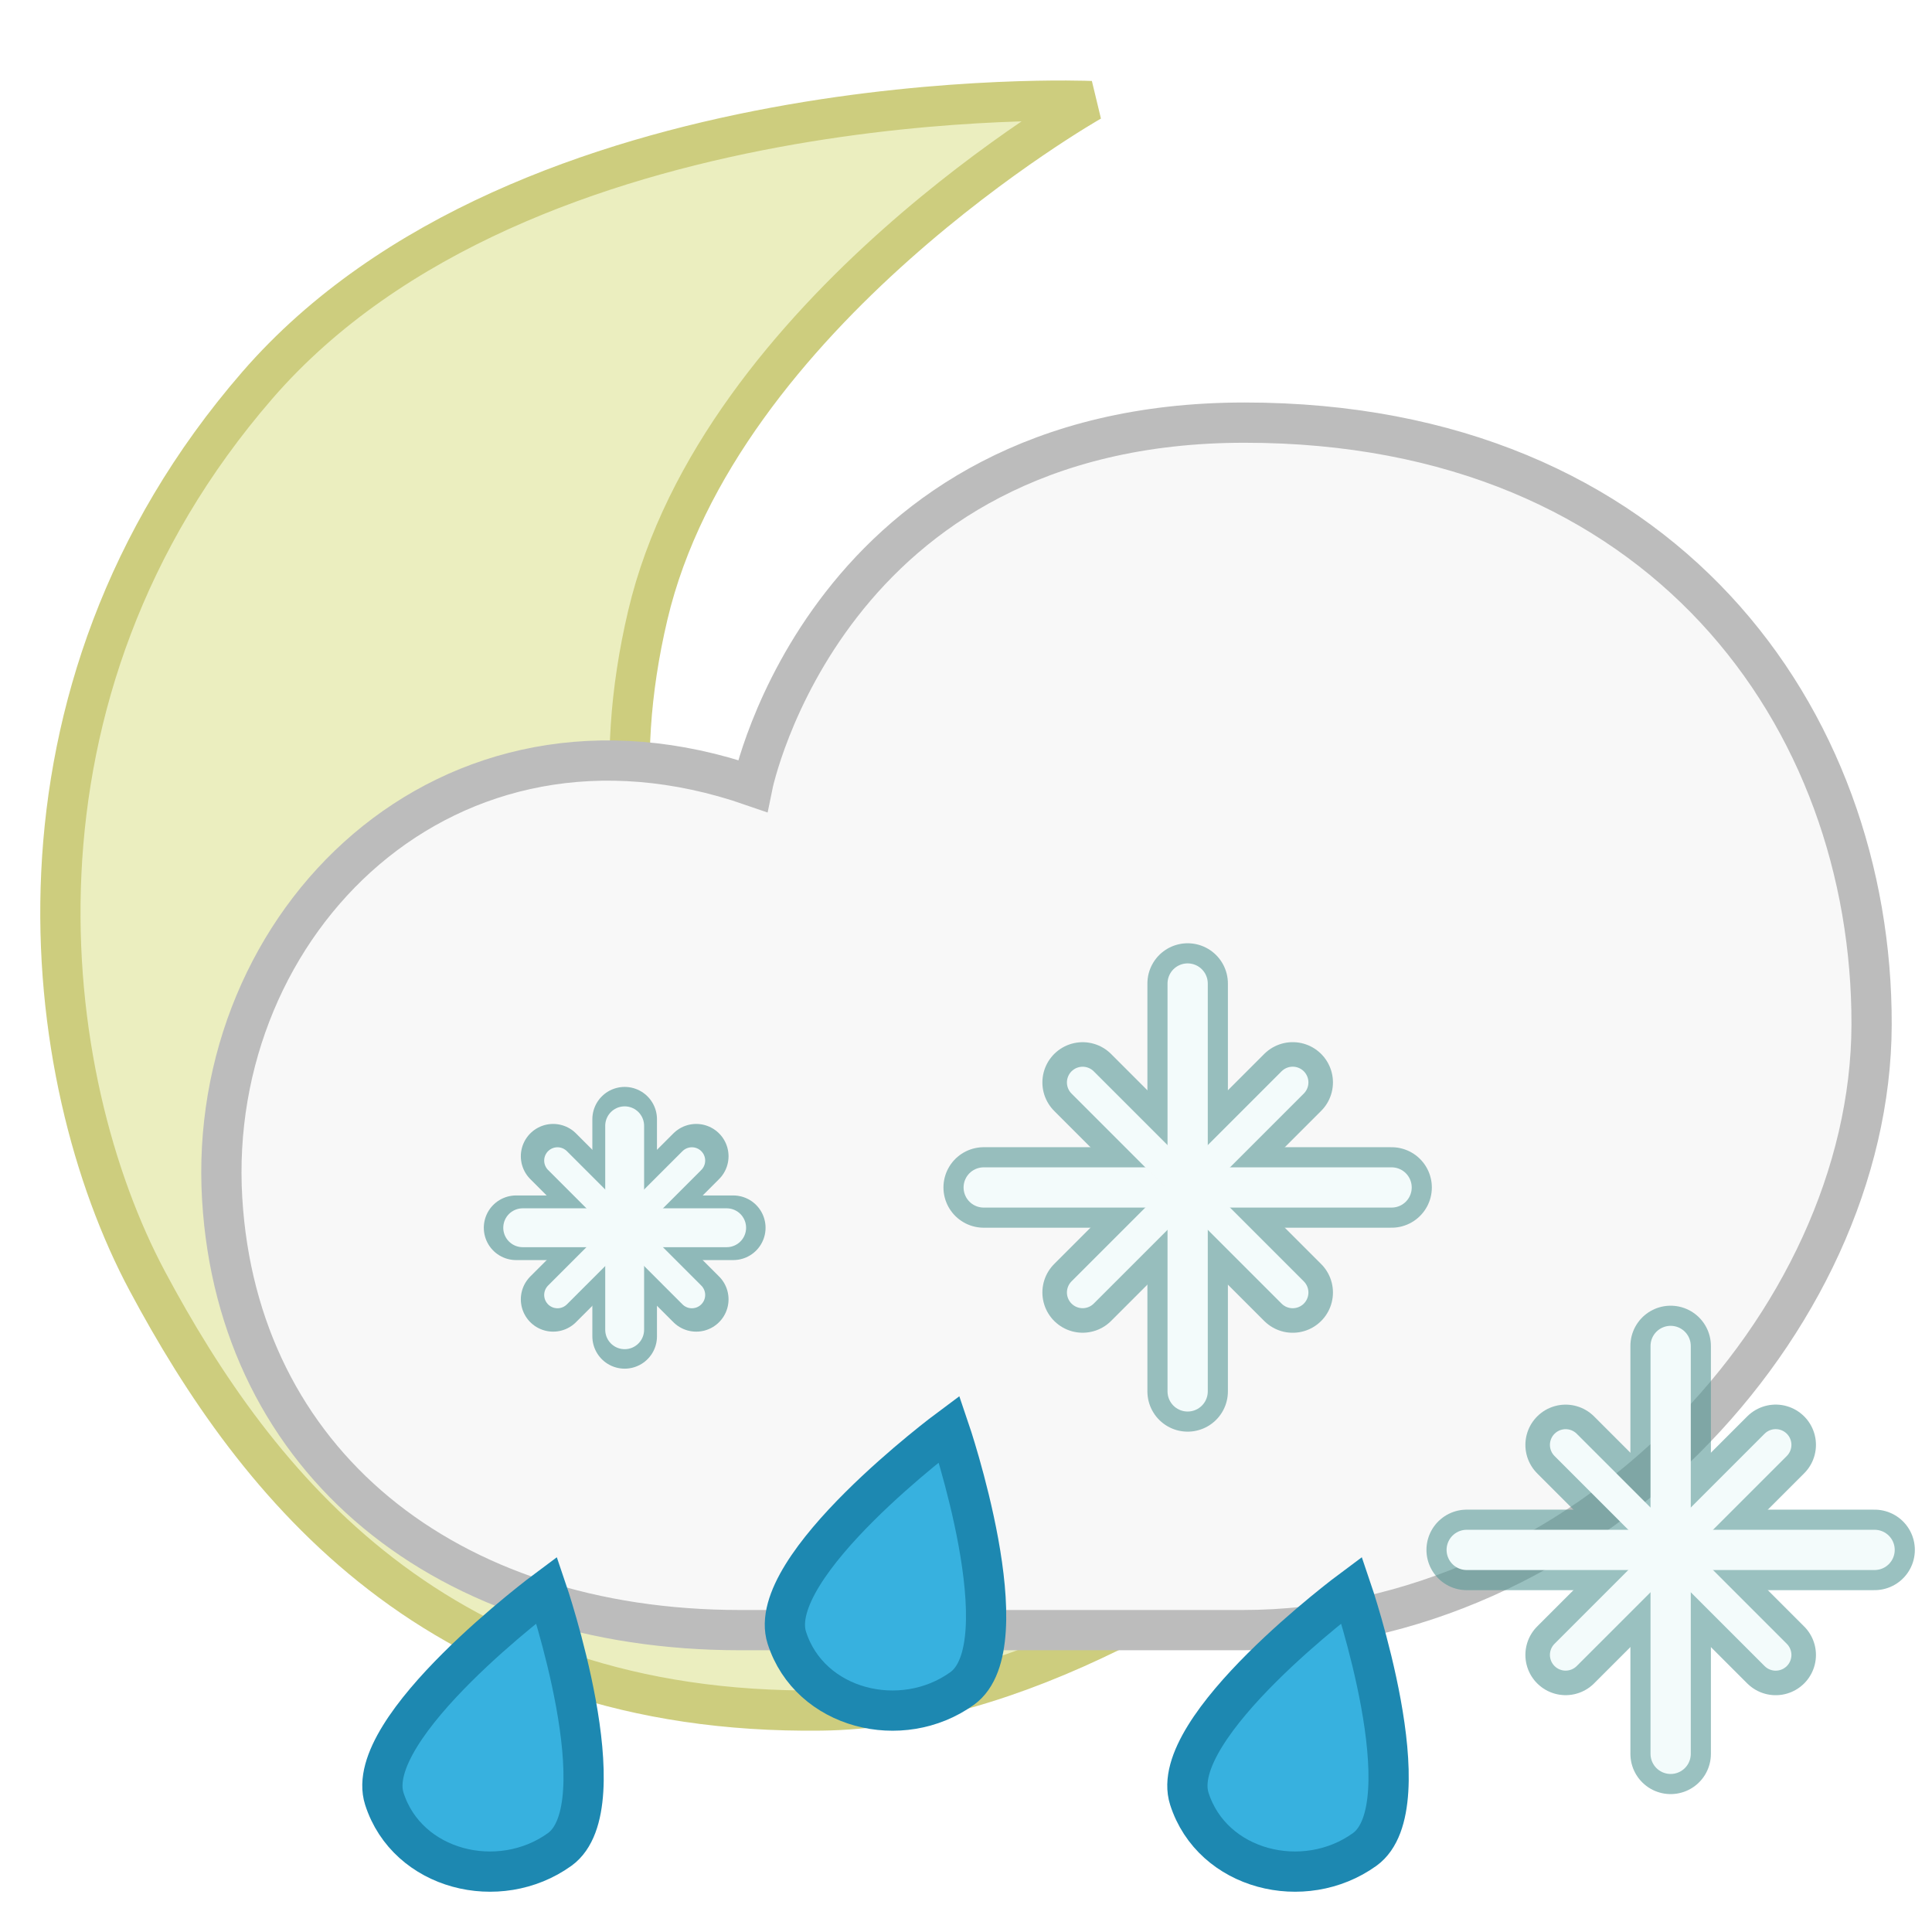
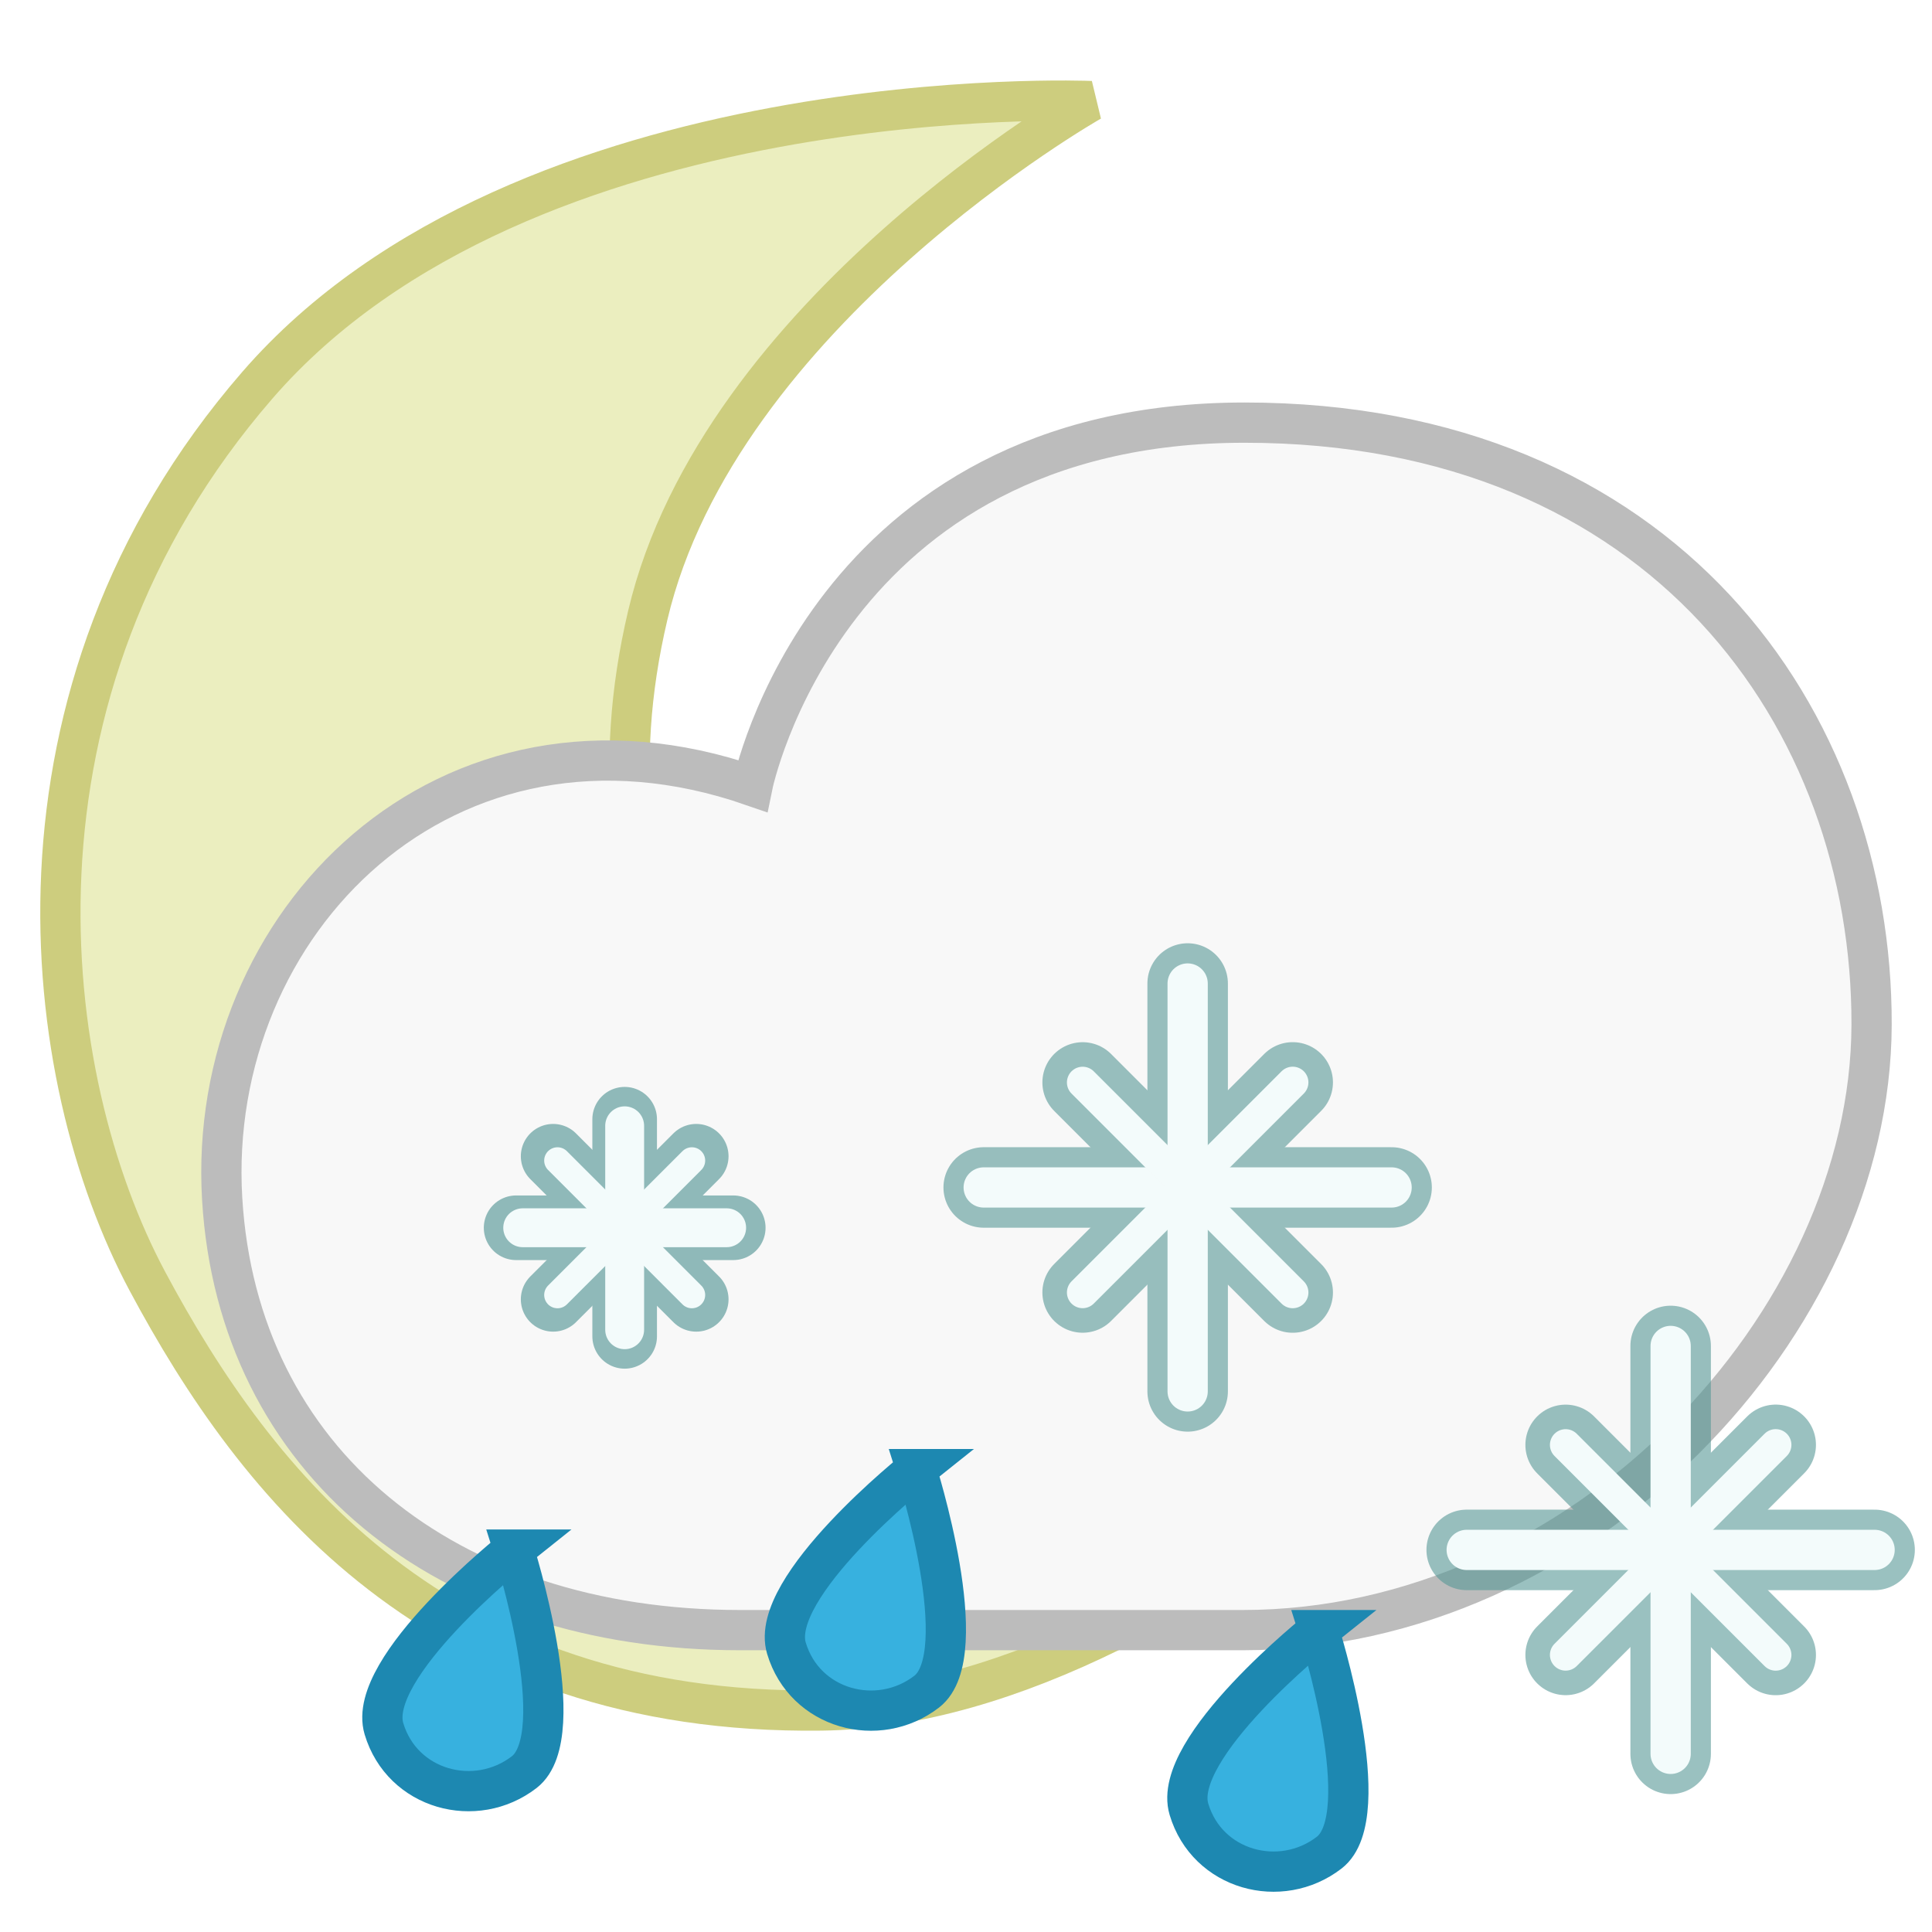
<svg xmlns="http://www.w3.org/2000/svg" width="48px" height="48px" id="svg3771" version="1.1">
  <defs id="defs3773" />
  <g id="layer1">
    <path id="path5249" d="m 27.106,2.511 c 0,0 -14.068,-0.603 -20.713,7.061 -6.644,7.665 -5.431,17.21 -2.729,22.264 2.702,5.054 7.198,10.782 16.745,10.661 9.547,-0.121 20.092,-12.154 20.092,-12.154 0,0 -7.327,3.929 -14.99,1.199 C 17.848,28.813 14.318,22.834 16.092,15.293 17.866,7.752 27.106,2.511 27.106,2.511 z" style="fill:#ebeebf;fill-opacity:1;stroke:#cdcd7e;stroke-width:1;stroke-linecap:butt;stroke-linejoin:bevel;stroke-miterlimit:4;stroke-opacity:1;stroke-dasharray:none" />
    <path style="fill:#f8f8f8;fill-opacity:1;stroke:#bcbcbc;stroke-width:1;stroke-miterlimit:4;stroke-opacity:1;stroke-dasharray:none" d="m 18.392,40.5 12.481,0 c 8.469,0 15.606,-7.627 15.626,-15.038 0.02,-7.602 -5.18,-14.962 -15.578,-14.962 -10.398,0 -12.226,9.027 -12.226,9.027 C 11.087,16.89 5.111,22.934 5.52,29.786 5.908,36.29 11.054,40.5 18.392,40.5 z" id="path2985" />
    <g id="g3930" transform="translate(-8.149887,-9.165951)">
      <g transform="matrix(1.064636,0,0,1.064636,11.95847,-1069.002)" id="g3932" style="opacity:0.65;stroke:#569796;stroke-width:1.508;stroke-miterlimit:4;stroke-opacity:1;stroke-dasharray:none">
        <path id="path3934" d="m 8.467,1041.362 5.067,0" style="fill:none;stroke:#569796;stroke-width:1.508;stroke-linecap:round;stroke-linejoin:round;stroke-miterlimit:4;stroke-opacity:1;stroke-dasharray:none" />
        <path id="path3936" d="m 9.331,1039.693 3.339,3.339" style="fill:none;stroke:#569796;stroke-width:1.508;stroke-linecap:round;stroke-linejoin:round;stroke-miterlimit:4;stroke-opacity:1;stroke-dasharray:none" />
        <path style="fill:none;stroke:#569796;stroke-width:1.508;stroke-linecap:round;stroke-linejoin:round;stroke-miterlimit:4;stroke-opacity:1;stroke-dasharray:none" d="m 9.331,1043.032 3.339,-3.339" id="path3938" />
        <path style="fill:none;stroke:#569796;stroke-width:1.508;stroke-linecap:round;stroke-linejoin:round;stroke-miterlimit:4;stroke-opacity:1;stroke-dasharray:none" d="m 11,1043.896 0,-5.067" id="path3940" />
      </g>
      <g style="stroke:#f3fbfb;stroke-opacity:1" transform="translate(12.66946,-1001.693)" id="g3942">
        <path style="fill:none;stroke:#f3fbfb;stroke-width:0.966px;stroke-linecap:round;stroke-linejoin:round;stroke-opacity:1" d="m 8.467,1041.362 5.067,0" id="path3944" />
        <path style="fill:none;stroke:#f3fbfb;stroke-width:0.661px;stroke-linecap:round;stroke-linejoin:round;stroke-opacity:1" d="m 9.331,1039.693 3.339,3.339" id="path3946" />
        <path id="path3948" d="m 9.331,1043.032 3.339,-3.339" style="fill:none;stroke:#f3fbfb;stroke-width:0.661px;stroke-linecap:round;stroke-linejoin:round;stroke-opacity:1" />
        <path id="path3950" d="m 11,1043.896 0,-5.067" style="fill:none;stroke:#f3fbfb;stroke-width:0.966px;stroke-linecap:round;stroke-linejoin:round;stroke-opacity:1" />
      </g>
    </g>
    <g transform="translate(5.506806,5.502108)" id="g4013">
      <g id="g4015" style="opacity:0.6;stroke:#569796;stroke-width:2;stroke-miterlimit:4;stroke-opacity:1;stroke-dasharray:none">
        <path style="fill:none;stroke:#569796;stroke-width:2;stroke-linecap:round;stroke-linejoin:round;stroke-miterlimit:4;stroke-opacity:1;stroke-dasharray:none" d="m 18.933,24 10.134,0" id="path4017" />
        <path style="fill:none;stroke:#569796;stroke-width:2;stroke-linecap:round;stroke-linejoin:round;stroke-miterlimit:4;stroke-opacity:1;stroke-dasharray:none" d="m 21.391,21.391 5.219,5.219" id="path4019" />
        <path id="path4021" d="m 21.391,26.609 5.219,-5.219" style="fill:none;stroke:#569796;stroke-width:2;stroke-linecap:round;stroke-linejoin:round;stroke-miterlimit:4;stroke-opacity:1;stroke-dasharray:none" />
        <path id="path4023" d="M 24,29.067 24,18.933" style="fill:none;stroke:#569796;stroke-width:2;stroke-linecap:round;stroke-linejoin:round;stroke-miterlimit:4;stroke-opacity:1;stroke-dasharray:none" />
      </g>
      <g id="g4025">
        <path id="path4027" d="m 18.933,24 10.134,0" style="fill:none;stroke:#f3fbfb;stroke-width:1;stroke-linecap:round;stroke-linejoin:round;stroke-miterlimit:4;stroke-opacity:1;stroke-dasharray:none" />
        <path id="path4029" d="m 21.391,21.391 5.219,5.219" style="fill:none;stroke:#f3fbfb;stroke-width:0.781;stroke-linecap:round;stroke-linejoin:round;stroke-miterlimit:4;stroke-opacity:1;stroke-dasharray:none" />
        <path style="fill:none;stroke:#f3fbfb;stroke-width:0.781;stroke-linecap:round;stroke-linejoin:round;stroke-miterlimit:4;stroke-opacity:1;stroke-dasharray:none" d="m 21.391,26.609 5.219,-5.219" id="path4031" />
        <path style="fill:none;stroke:#f3fbfb;stroke-width:1;stroke-linecap:round;stroke-linejoin:round;stroke-miterlimit:4;stroke-opacity:1;stroke-dasharray:none" d="M 24,29.067 24,18.933" id="path4033" />
      </g>
    </g>
    <g id="g4035" transform="translate(17.50681,14.50682)">
      <g style="opacity:0.6;stroke:#569796;stroke-width:2;stroke-miterlimit:4;stroke-opacity:1;stroke-dasharray:none" id="g4037">
        <path id="path4039" d="m 18.933,24 10.134,0" style="fill:none;stroke:#569796;stroke-width:2;stroke-linecap:round;stroke-linejoin:round;stroke-miterlimit:4;stroke-opacity:1;stroke-dasharray:none" />
        <path id="path4041" d="m 21.391,21.391 5.219,5.219" style="fill:none;stroke:#569796;stroke-width:2;stroke-linecap:round;stroke-linejoin:round;stroke-miterlimit:4;stroke-opacity:1;stroke-dasharray:none" />
        <path style="fill:none;stroke:#569796;stroke-width:2;stroke-linecap:round;stroke-linejoin:round;stroke-miterlimit:4;stroke-opacity:1;stroke-dasharray:none" d="m 21.391,26.609 5.219,-5.219" id="path4043" />
        <path style="fill:none;stroke:#569796;stroke-width:2;stroke-linecap:round;stroke-linejoin:round;stroke-miterlimit:4;stroke-opacity:1;stroke-dasharray:none" d="M 24,29.067 24,18.933" id="path4045" />
      </g>
      <g id="g4047">
        <path style="fill:none;stroke:#f3fbfb;stroke-width:1;stroke-linecap:round;stroke-linejoin:round;stroke-miterlimit:4;stroke-opacity:1;stroke-dasharray:none" d="m 18.933,24 10.134,0" id="path4049" />
        <path style="fill:none;stroke:#f3fbfb;stroke-width:0.781;stroke-linecap:round;stroke-linejoin:round;stroke-miterlimit:4;stroke-opacity:1;stroke-dasharray:none" d="m 21.391,21.391 5.219,5.219" id="path4051" />
        <path id="path4053" d="m 21.391,26.609 5.219,-5.219" style="fill:none;stroke:#f3fbfb;stroke-width:0.781;stroke-linecap:round;stroke-linejoin:round;stroke-miterlimit:4;stroke-opacity:1;stroke-dasharray:none" />
        <path id="path4055" d="M 24,29.067 24,18.933" style="fill:none;stroke:#f3fbfb;stroke-width:1;stroke-linecap:round;stroke-linejoin:round;stroke-miterlimit:4;stroke-opacity:1;stroke-dasharray:none" />
      </g>
    </g>
-     <path style="fill:#37b1df;fill-opacity:1;stroke:#1d88b1;stroke-width:1;stroke-miterlimit:4;stroke-opacity:1;stroke-dasharray:none" d="m 13.582,39.5 c 0,0 -4.602,3.418 -4.033,5.191 0.569,1.774 2.847,2.342 4.355,1.259 1.508,-1.084 -0.322,-6.45 -0.322,-6.45 z" id="path4436" />
-     <path id="path4064" d="m 33.582,39.5 c 0,0 -4.602,3.418 -4.033,5.191 0.569,1.774 2.847,2.342 4.355,1.259 1.508,-1.084 -0.322,-6.45 -0.322,-6.45 z" style="fill:#37b1df;fill-opacity:1;stroke:#1d88b1;stroke-width:1;stroke-miterlimit:4;stroke-opacity:1;stroke-dasharray:none" />
-     <path style="fill:#37b1df;fill-opacity:1;stroke:#1d88b1;stroke-width:1;stroke-miterlimit:4;stroke-opacity:1;stroke-dasharray:none" d="m 23.582,35.5 c 0,0 -4.602,3.418 -4.033,5.191 0.569,1.774 2.847,2.342 4.355,1.259 1.508,-1.084 -0.322,-6.45 -0.322,-6.45 z" id="path4066" />
+     <path id="path3757" d="m 12.766,38.5 c 0,0 -3.682,2.93 -3.227,4.45 0.455,1.52 2.278,2.008 3.484,1.079 1.207,-0.929 -0.258,-5.529 -0.258,-5.529 z" style="fill:#37b1df;fill-opacity:1;stroke:#1d88b1;stroke-width:1;stroke-miterlimit:4;stroke-opacity:1;stroke-dasharray:none" />
+     <path style="fill:#37b1df;fill-opacity:1;stroke:#1d88b1;stroke-width:1;stroke-miterlimit:4;stroke-opacity:1;stroke-dasharray:none" d="m 22.766,36.5 c 0,0 -3.682,2.93 -3.227,4.45 0.455,1.52 2.278,2.008 3.484,1.079 1.207,-0.929 -0.258,-5.529 -0.258,-5.529 z" id="path3027" />
+     <path id="path3029" d="m 32.766,40.5 c 0,0 -3.682,2.93 -3.227,4.45 0.455,1.52 2.278,2.008 3.484,1.079 1.207,-0.929 -0.258,-5.529 -0.258,-5.529 z" style="fill:#37b1df;fill-opacity:1;stroke:#1d88b1;stroke-width:1;stroke-miterlimit:4;stroke-opacity:1;stroke-dasharray:none" />
  </g>
</svg>
